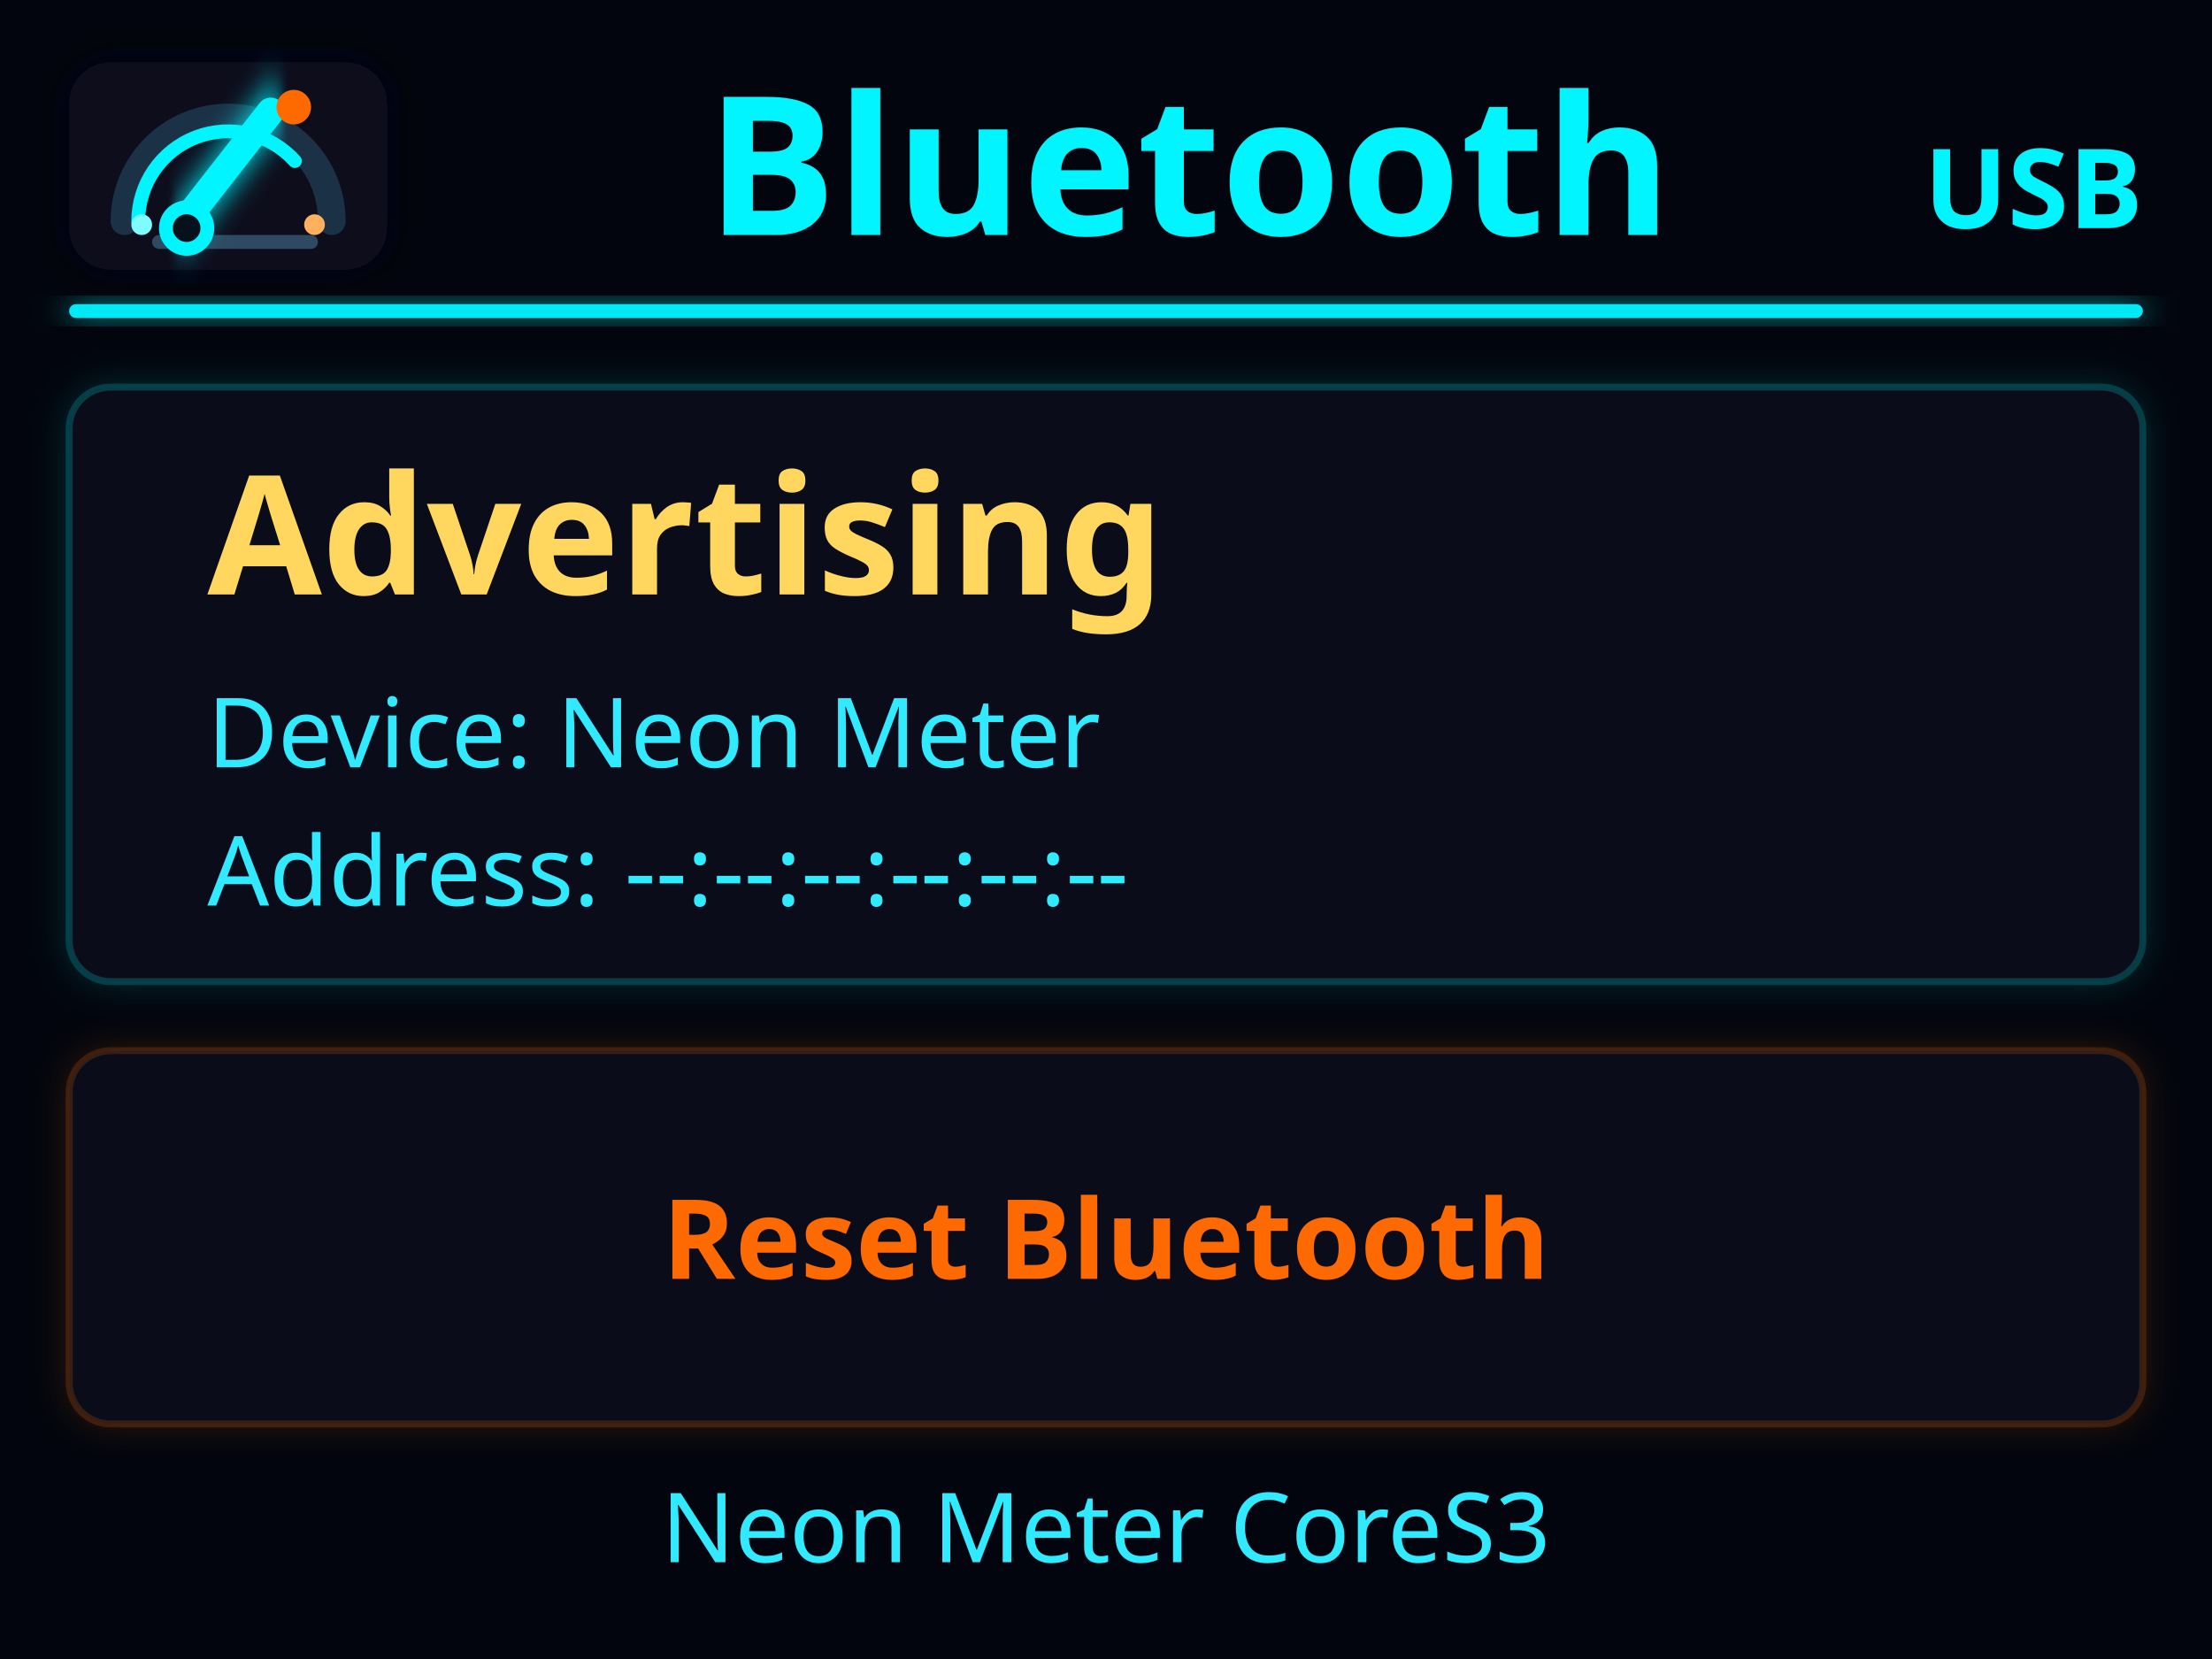
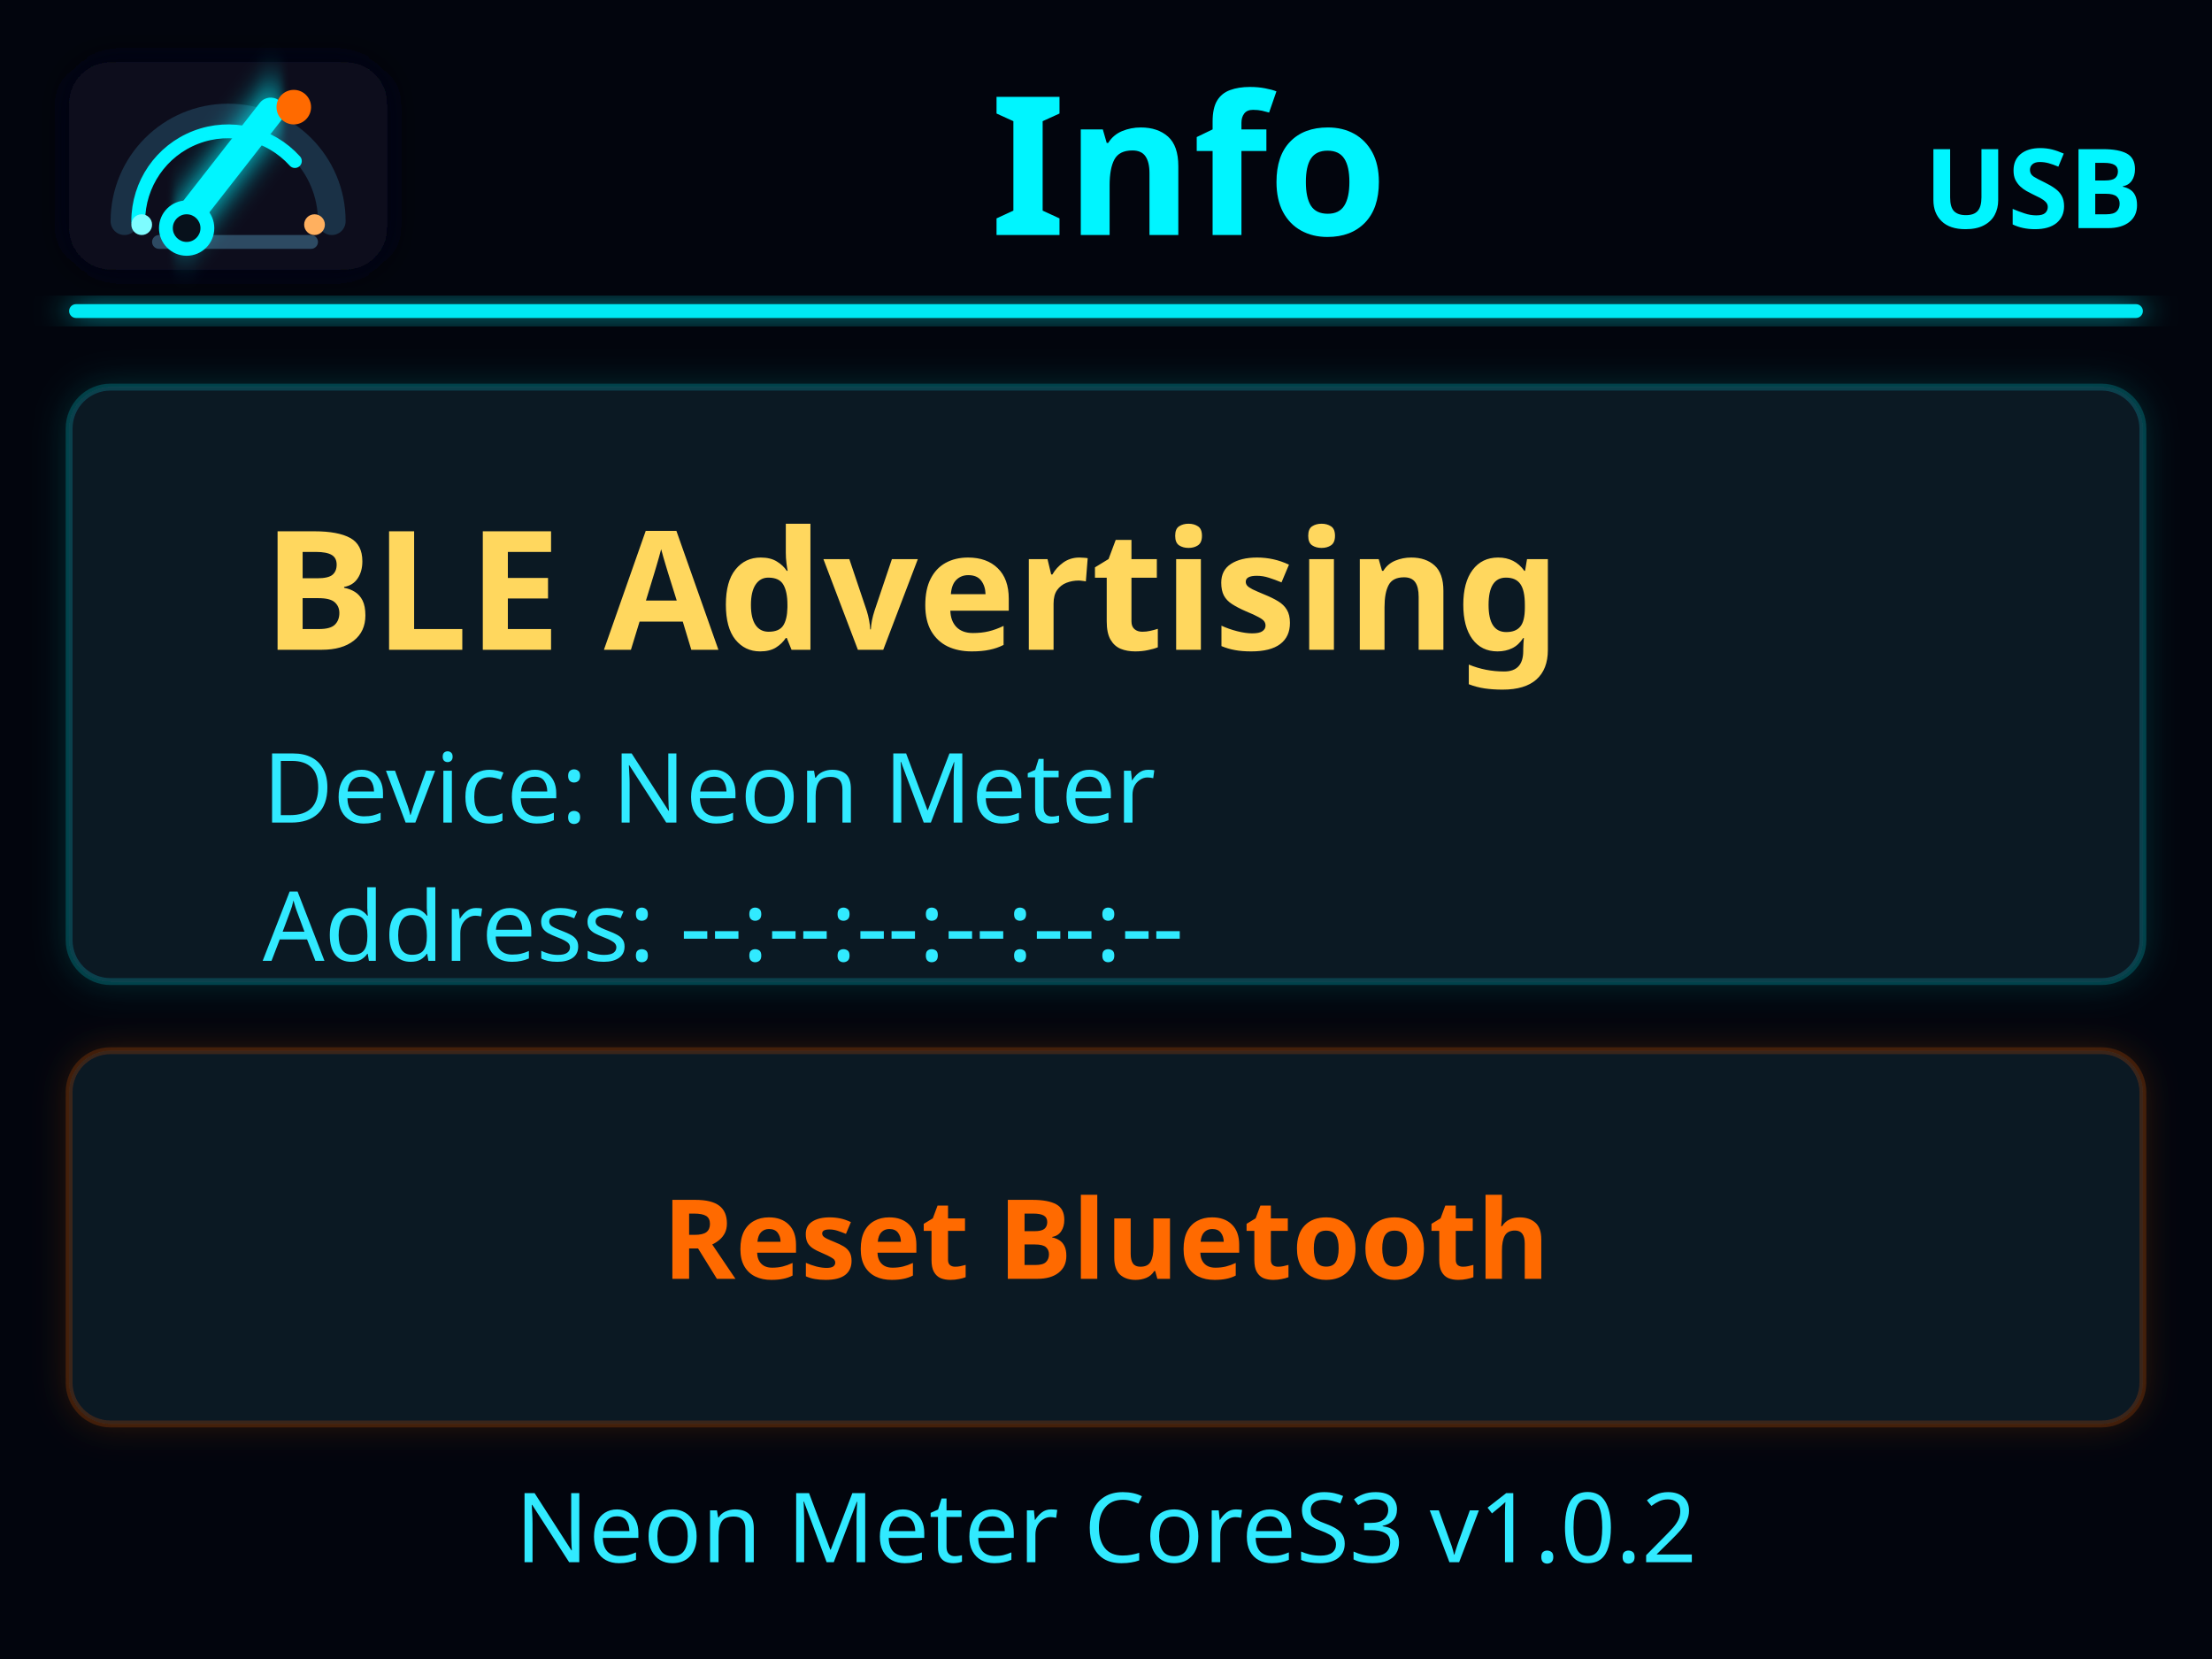
<svg xmlns="http://www.w3.org/2000/svg" width="320" height="240" viewBox="0 0 320 240" role="img">
  <defs>
    <filter id="cyanGlow" x="-60%" y="-60%" width="220%" height="220%">
      <feGaussianBlur stdDeviation="2.4" result="blur" />
      <feMerge>
        <feMergeNode in="blur" />
        <feMergeNode in="SourceGraphic" />
      </feMerge>
    </filter>
    <filter id="barGlow" x="-20%" y="-120%" width="140%" height="340%">
      <feGaussianBlur stdDeviation="1.8" result="blur" />
      <feMerge>
        <feMergeNode in="blur" />
        <feMergeNode in="SourceGraphic" />
      </feMerge>
    </filter>
    <filter id="softPanelGlow" x="-8%" y="-24%" width="116%" height="148%">
      <feDropShadow dx="0" dy="0" stdDeviation="2.5" flood-color="#00f5ff" flood-opacity="0.2" />
    </filter>
    <filter id="orangeGlow" x="-8%" y="-28%" width="116%" height="156%">
      <feDropShadow dx="0" dy="0" stdDeviation="2.5" flood-color="#ff6a00" flood-opacity="0.22" />
    </filter>
    <style>
      text { font-family: "Montserrat", "Avenir Next", "Segoe UI", sans-serif; letter-spacing: 0; }
    </style>
  </defs>
  <rect width="100%" height="100%" fill="#02050d" />
  <g>
    <rect x="10" y="9" width="46" height="30" rx="6" fill="#07111b" filter="url(#cyanGlow)" />
    <path d="M 18.00 32.00 A 15 15 0 0 1 48.00 32.00" stroke="#1a3146" stroke-width="4" stroke-linecap="round" fill="none" />
    <path d="M 20.00 32.00 A 13 13 0 0 1 42.66 23.30" stroke="#00f5ff" stroke-width="2" stroke-linecap="round" fill="none" />
    <rect x="22" y="34" width="24" height="2" rx="1" fill="#2d4a62" />
    <rect x="31" y="12" width="4" height="24" rx="2" fill="#00f5ff" transform="rotate(38 33 24)" filter="url(#cyanGlow)" />
    <circle cx="27" cy="33" r="4" fill="#00f5ff" />
    <circle cx="27" cy="33" r="2" fill="#07111b" />
    <circle cx="42.5" cy="15.5" r="2.5" fill="#ff6a00" />
    <circle cx="20.5" cy="32.5" r="1.5" fill="#7efcff" />
    <circle cx="45.5" cy="32.5" r="1.5" fill="#ffb05f" />
  </g>
  <rect x="10" y="44" width="300" height="2" rx="1" fill="#00f5ff" opacity="0.95" filter="url(#cyanGlow)" />
  <text x="310" y="33" fill="#00f5ff" font-size="16" font-weight="600" text-anchor="end" dominant-baseline="alphabetic">USB</text>
-   <text x="172" y="34" fill="#00f5ff" font-size="28" font-weight="600" text-anchor="middle" dominant-baseline="alphabetic">Bluetooth</text>
-   <rect x="10" y="56" width="300" height="86" rx="6" fill="#09111d" opacity="0.86" stroke="#00f5ff" stroke-width="1" stroke-opacity="0.22" filter="url(#softPanelGlow)" />
-   <text x="30" y="86" fill="#ffd75e" font-size="24" font-weight="600" text-anchor="start" dominant-baseline="alphabetic">Advertising</text>
-   <text x="30" y="111" fill="#31eaff" font-size="14" font-weight="500" text-anchor="start" dominant-baseline="alphabetic">Device: Neon Meter</text>
-   <text x="30" y="131" fill="#31eaff" font-size="14" font-weight="500" text-anchor="start" dominant-baseline="alphabetic">Address: --:--:--:--:--:--</text>
-   <rect x="10" y="152" width="300" height="54" rx="6" fill="#09111d" opacity="0.86" stroke="#ff6a00" stroke-width="1" stroke-opacity="0.22" filter="url(#orangeGlow)" />
+   <text x="172" y="34" fill="#00f5ff" font-size="28" font-weight="600" text-anchor="middle" dominant-baseline="alphabetic">Info</text>
+   <rect x="10" y="56" width="300" height="86" rx="6" fill="#0d1a28" opacity="0.86" stroke="#00f5ff" stroke-width="1" stroke-opacity="0.22" filter="url(#softPanelGlow)" />
+   <text x="38" y="94" fill="#ffd75e" font-size="24" font-weight="600" text-anchor="start" dominant-baseline="alphabetic">BLE Advertising</text>
+   <text x="38" y="119" fill="#31eaff" font-size="14" font-weight="500" text-anchor="start" dominant-baseline="alphabetic">Device: Neon Meter</text>
+   <text x="38" y="139" fill="#31eaff" font-size="14" font-weight="500" text-anchor="start" dominant-baseline="alphabetic">Address: --:--:--:--:--:--</text>
+   <rect x="10" y="152" width="300" height="54" rx="6" fill="#0d1a28" opacity="0.86" stroke="#ff6a00" stroke-width="1" stroke-opacity="0.22" filter="url(#orangeGlow)" />
  <text x="160" y="185" fill="#ff6a00" font-size="16" font-weight="600" text-anchor="middle" dominant-baseline="alphabetic">Reset Bluetooth</text>
-   <text x="160" y="226" fill="#31eaff" font-size="14" font-weight="500" text-anchor="middle" dominant-baseline="alphabetic">Neon Meter CoreS3</text>
+   <text x="160" y="226" fill="#31eaff" font-size="14" font-weight="500" text-anchor="middle" dominant-baseline="alphabetic">Neon Meter CoreS3 v1.0.2</text>
</svg>
